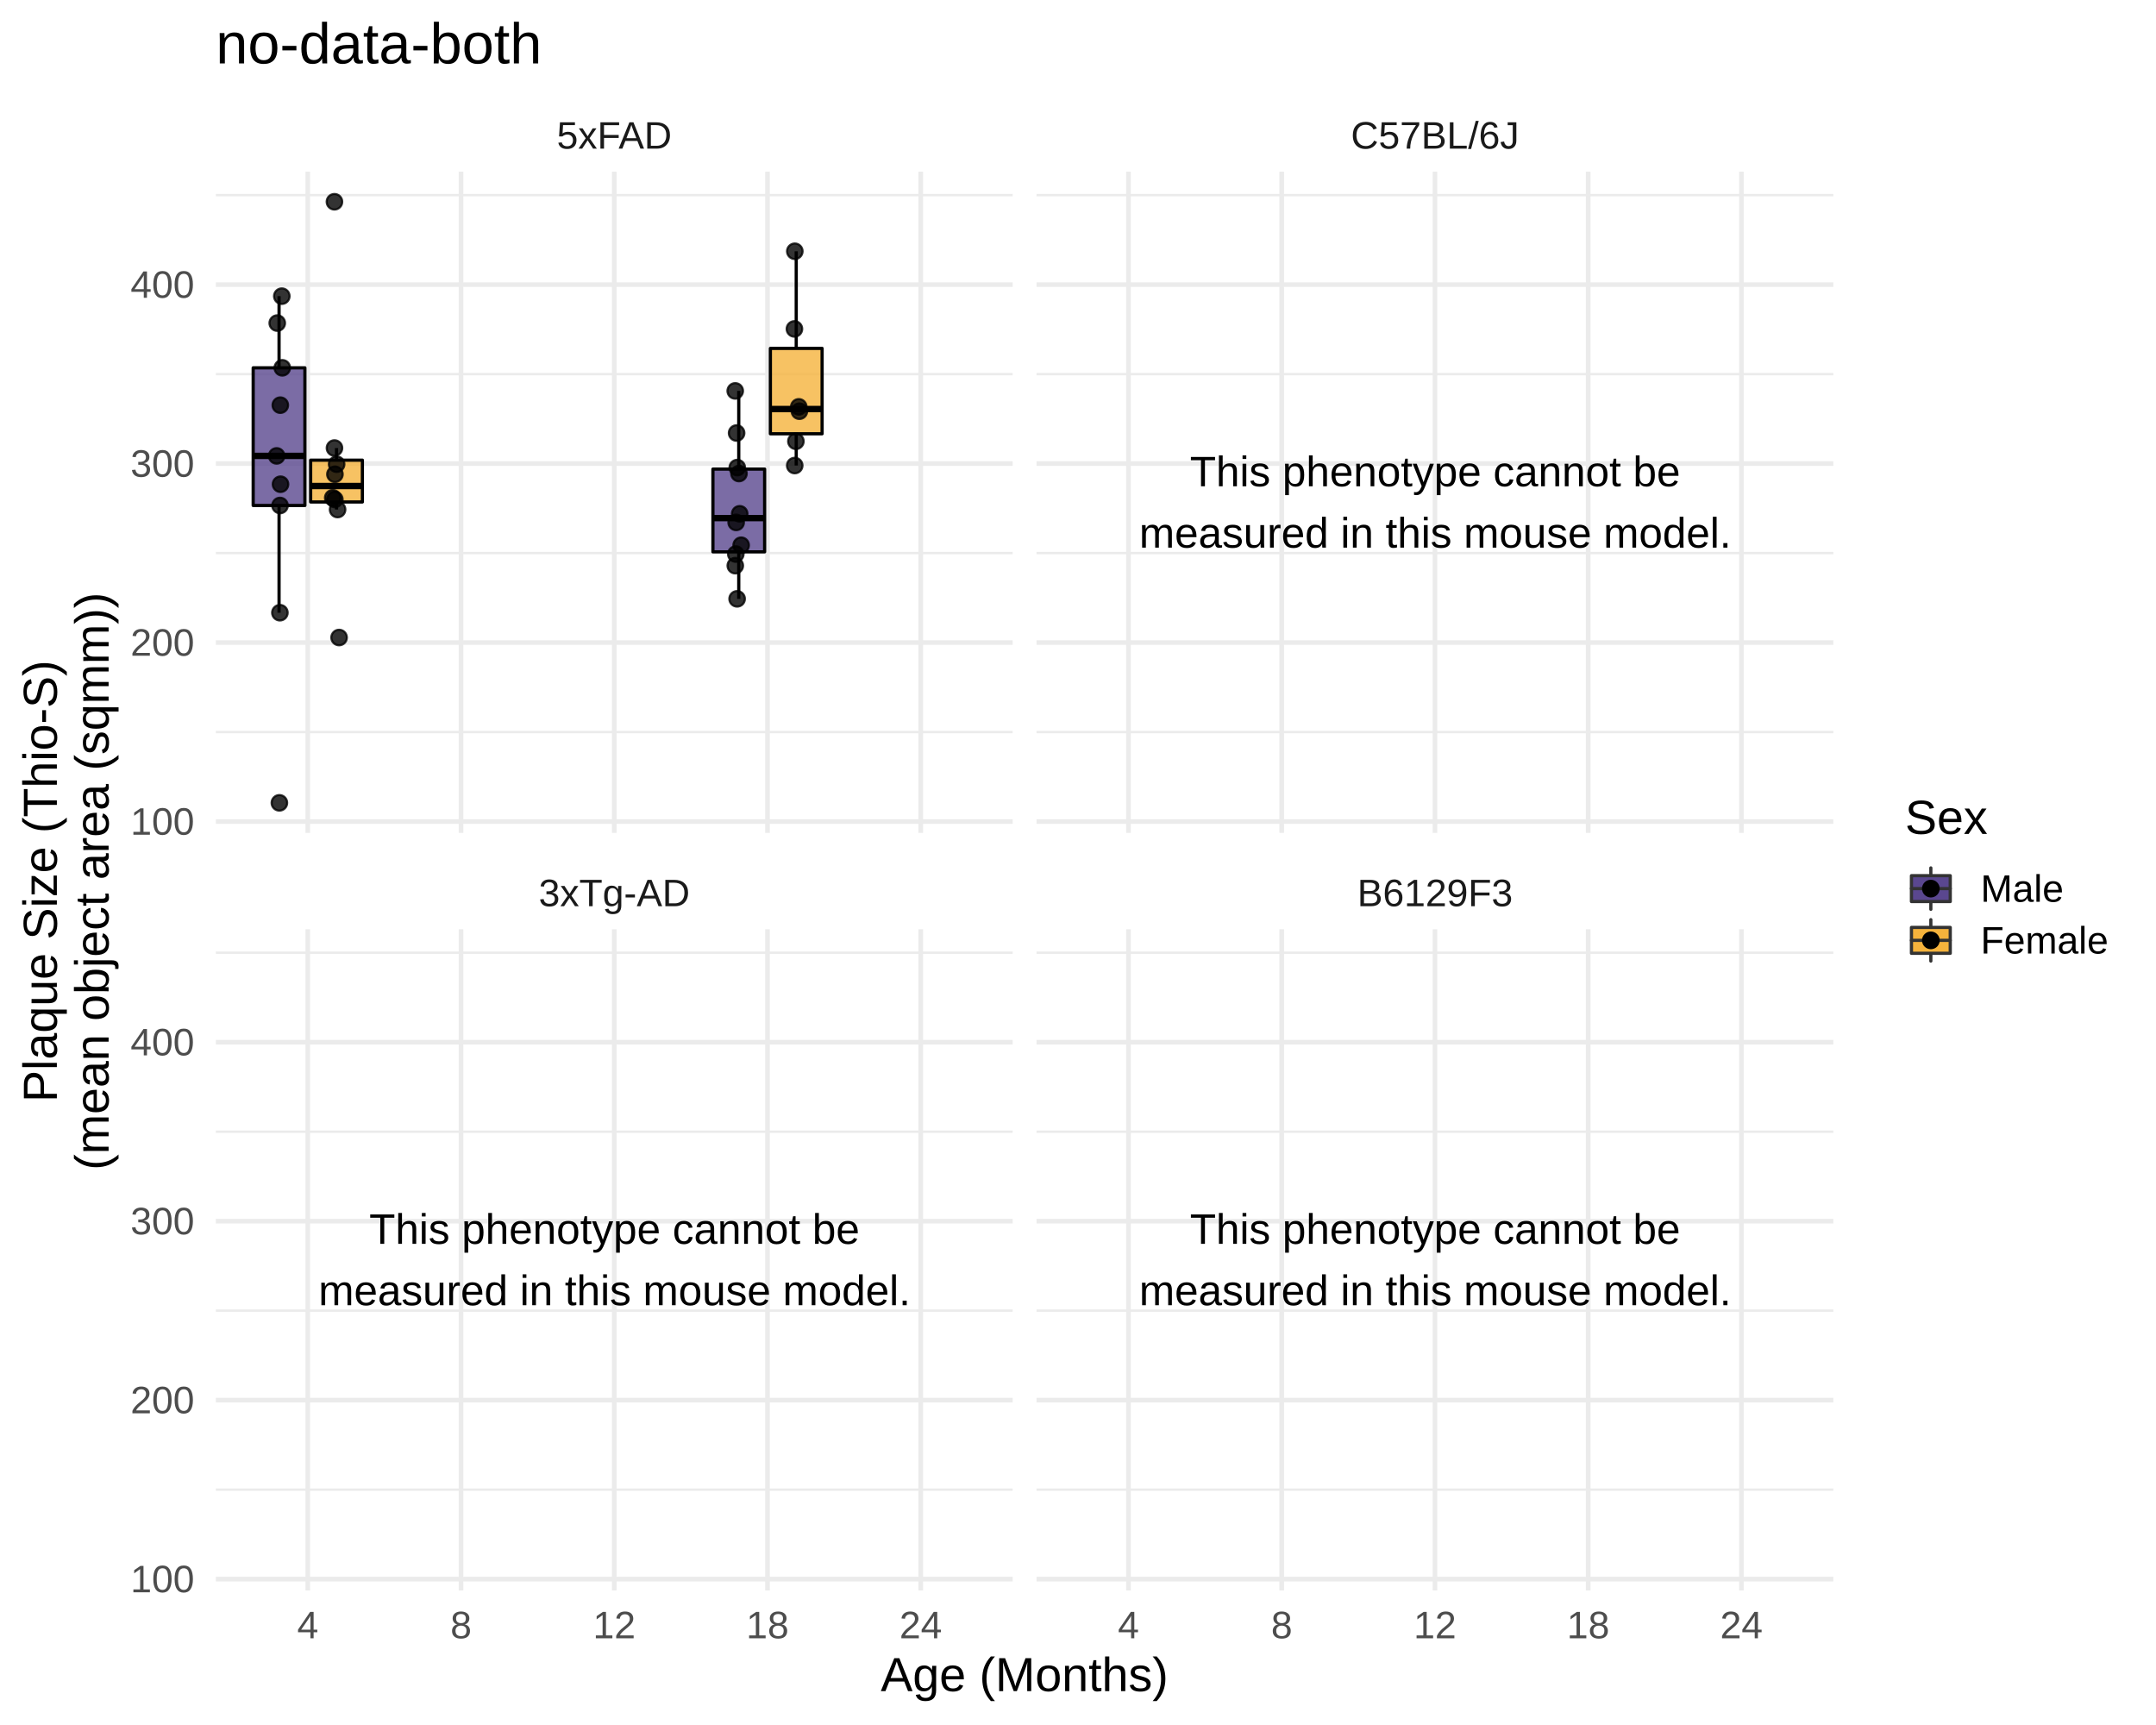
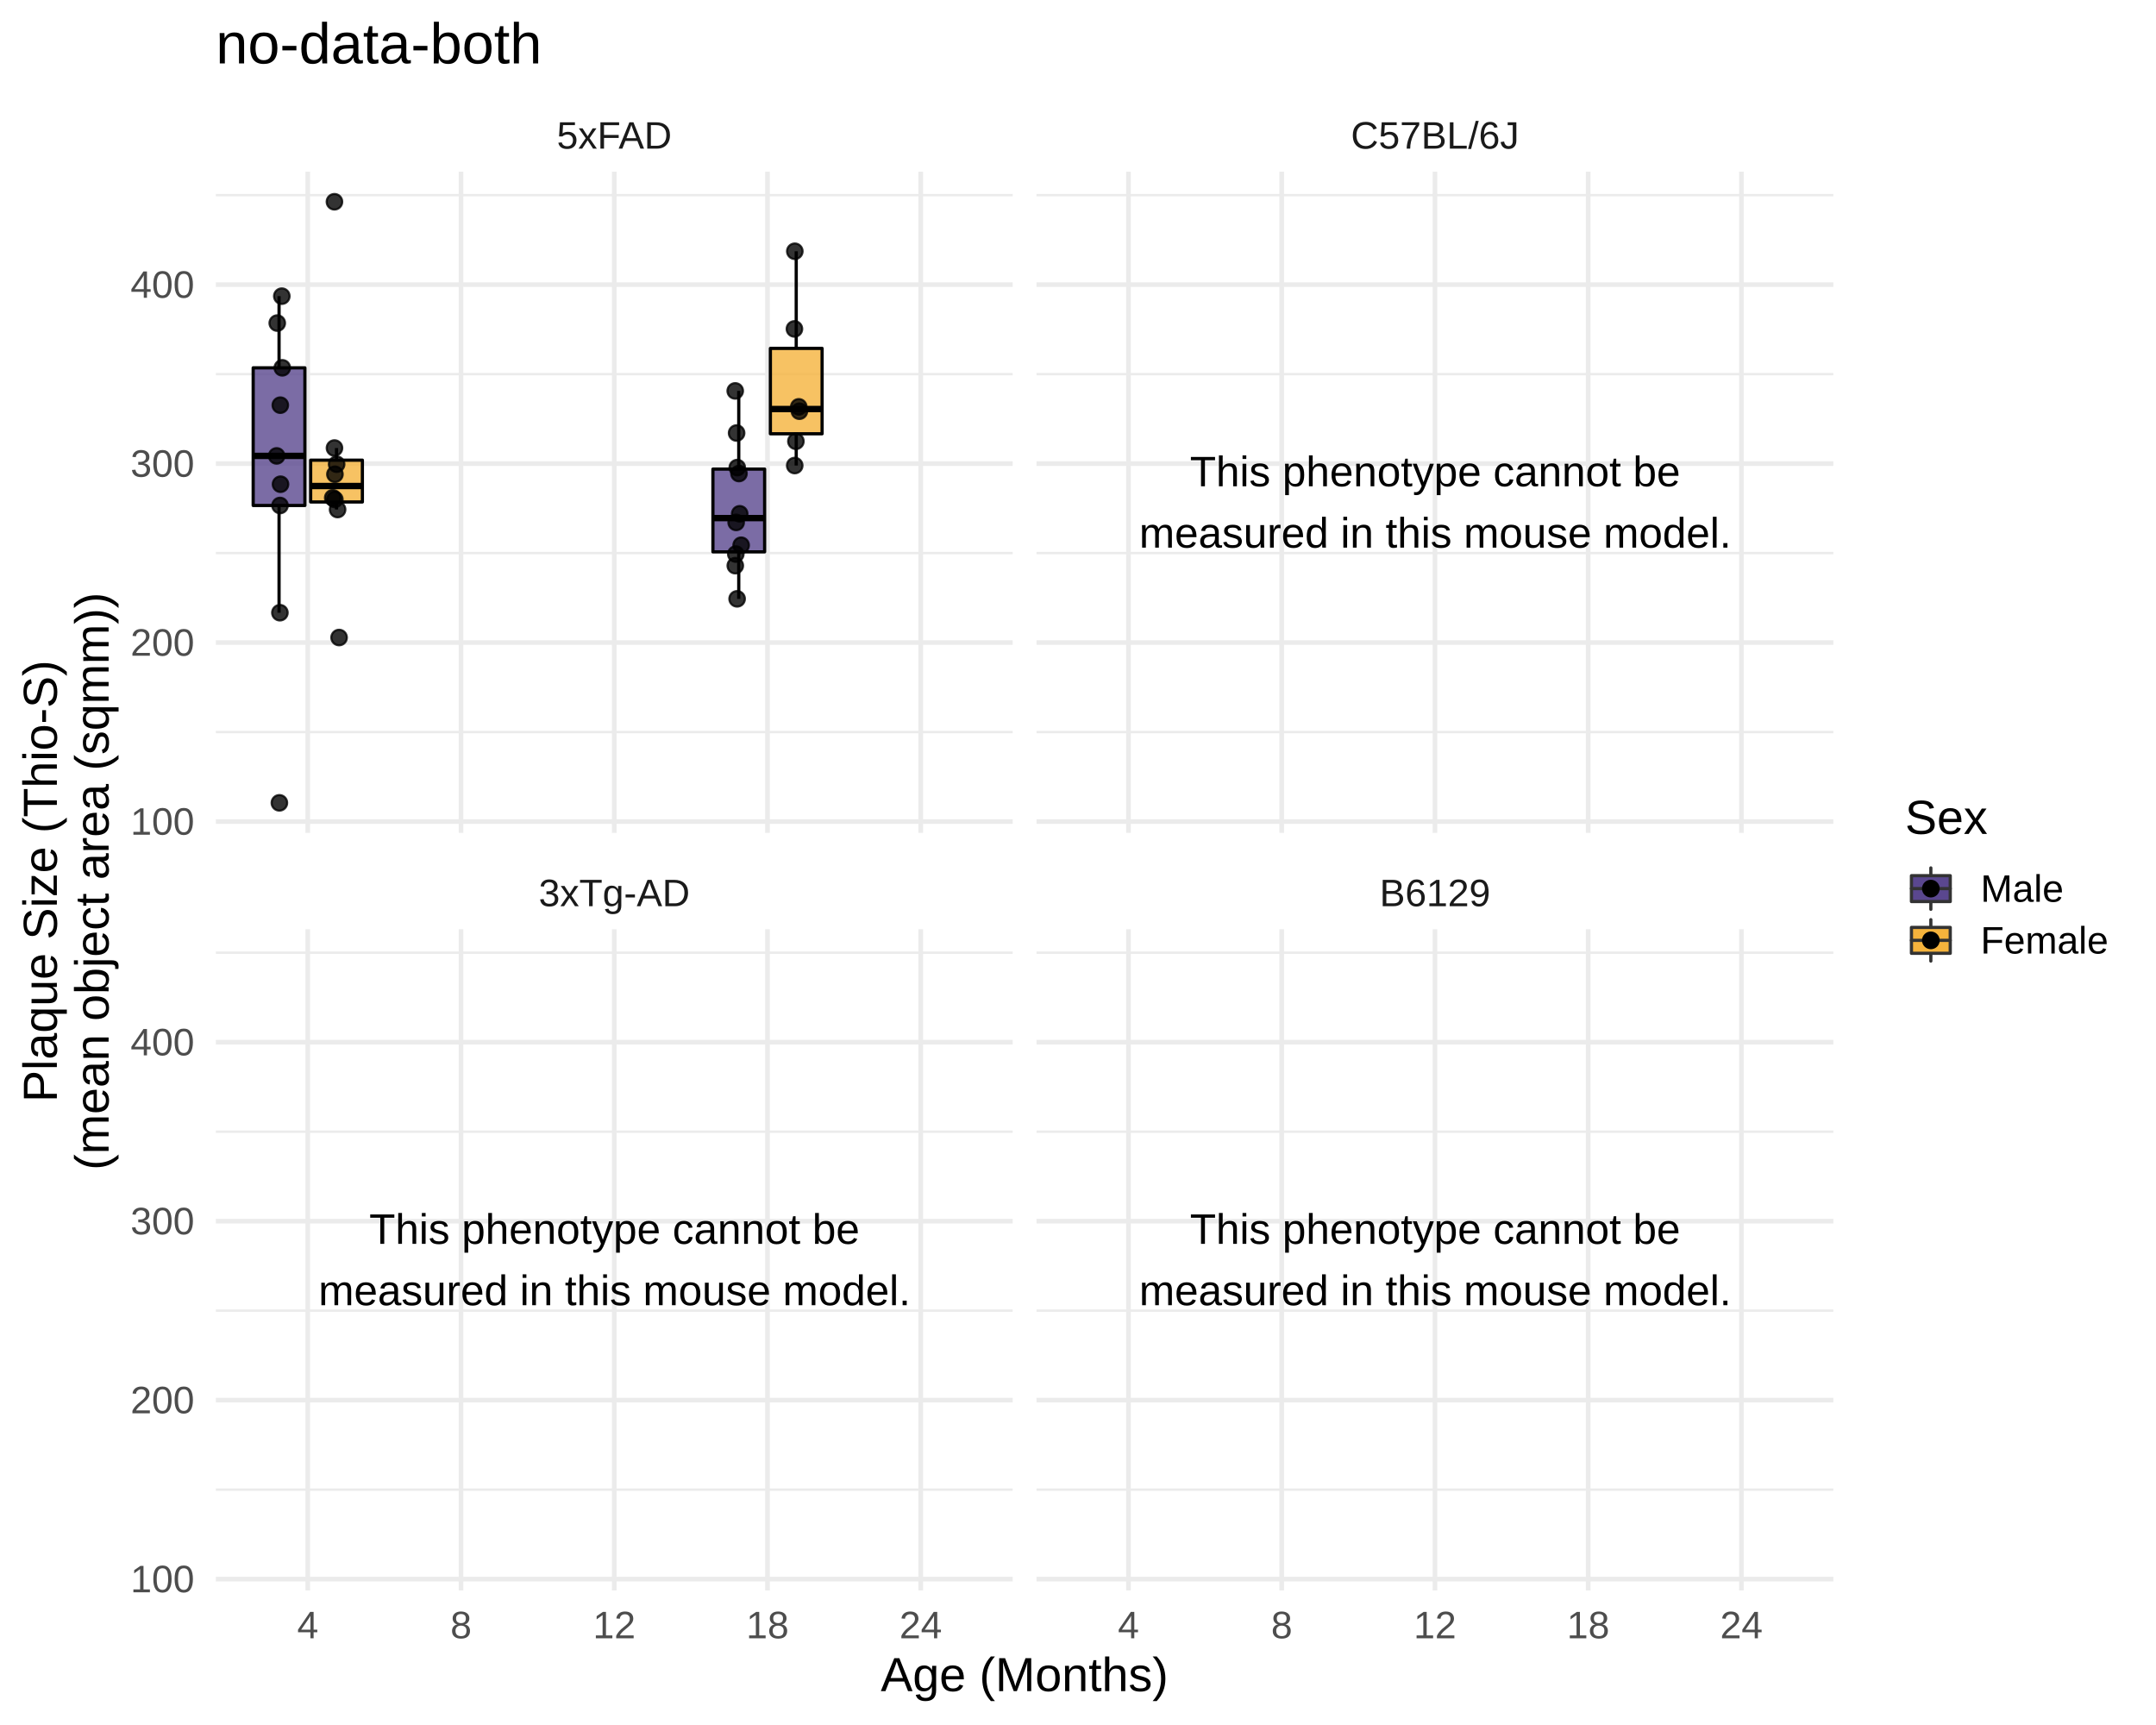
<svg xmlns="http://www.w3.org/2000/svg" viewBox="0 0 720.00 576.00">
  <defs>
    <style type="text/css">
    line, polyline, polygon, path, rect, circle {
      fill: none;
      stroke: #000000;
      stroke-linecap: round;
      stroke-linejoin: round;
      stroke-miterlimit: 10.00;
    }
  </style>
  </defs>
  <rect width="100%" height="100%" style="stroke: none; fill: #FFFFFF;" />
  <defs>
    <clipPath id="cpNzIuMDh8MzM4LjE4fDI3OC4xMnw1Ny4zMw==">
      <rect x="72.08" y="57.33" width="266.10" height="220.78" />
    </clipPath>
  </defs>
  <polyline points="72.08,244.44 338.18,244.44 " style="stroke-width: 0.78; stroke: #EBEBEB; stroke-linecap: butt;" clip-path="url(#cpNzIuMDh8MzM4LjE4fDI3OC4xMnw1Ny4zMw==)" />
  <polyline points="72.08,184.68 338.18,184.68 " style="stroke-width: 0.78; stroke: #EBEBEB; stroke-linecap: butt;" clip-path="url(#cpNzIuMDh8MzM4LjE4fDI3OC4xMnw1Ny4zMw==)" />
  <polyline points="72.08,124.92 338.18,124.92 " style="stroke-width: 0.78; stroke: #EBEBEB; stroke-linecap: butt;" clip-path="url(#cpNzIuMDh8MzM4LjE4fDI3OC4xMnw1Ny4zMw==)" />
  <polyline points="72.08,65.16 338.18,65.16 " style="stroke-width: 0.78; stroke: #EBEBEB; stroke-linecap: butt;" clip-path="url(#cpNzIuMDh8MzM4LjE4fDI3OC4xMnw1Ny4zMw==)" />
  <polyline points="72.08,274.33 338.18,274.33 " style="stroke-width: 1.55; stroke: #EBEBEB; stroke-linecap: butt;" clip-path="url(#cpNzIuMDh8MzM4LjE4fDI3OC4xMnw1Ny4zMw==)" />
  <polyline points="72.08,214.56 338.18,214.56 " style="stroke-width: 1.55; stroke: #EBEBEB; stroke-linecap: butt;" clip-path="url(#cpNzIuMDh8MzM4LjE4fDI3OC4xMnw1Ny4zMw==)" />
  <polyline points="72.08,154.80 338.18,154.80 " style="stroke-width: 1.55; stroke: #EBEBEB; stroke-linecap: butt;" clip-path="url(#cpNzIuMDh8MzM4LjE4fDI3OC4xMnw1Ny4zMw==)" />
  <polyline points="72.08,95.04 338.18,95.04 " style="stroke-width: 1.55; stroke: #EBEBEB; stroke-linecap: butt;" clip-path="url(#cpNzIuMDh8MzM4LjE4fDI3OC4xMnw1Ny4zMw==)" />
  <polyline points="102.78,278.12 102.78,57.33 " style="stroke-width: 1.55; stroke: #EBEBEB; stroke-linecap: butt;" clip-path="url(#cpNzIuMDh8MzM4LjE4fDI3OC4xMnw1Ny4zMw==)" />
  <polyline points="153.96,278.12 153.96,57.33 " style="stroke-width: 1.55; stroke: #EBEBEB; stroke-linecap: butt;" clip-path="url(#cpNzIuMDh8MzM4LjE4fDI3OC4xMnw1Ny4zMw==)" />
  <polyline points="205.13,278.12 205.13,57.33 " style="stroke-width: 1.55; stroke: #EBEBEB; stroke-linecap: butt;" clip-path="url(#cpNzIuMDh8MzM4LjE4fDI3OC4xMnw1Ny4zMw==)" />
  <polyline points="256.31,278.12 256.31,57.33 " style="stroke-width: 1.55; stroke: #EBEBEB; stroke-linecap: butt;" clip-path="url(#cpNzIuMDh8MzM4LjE4fDI3OC4xMnw1Ny4zMw==)" />
  <polyline points="307.48,278.12 307.48,57.33 " style="stroke-width: 1.55; stroke: #EBEBEB; stroke-linecap: butt;" clip-path="url(#cpNzIuMDh8MzM4LjE4fDI3OC4xMnw1Ny4zMw==)" />
  <line x1="93.19" y1="122.82" x2="93.19" y2="98.89" style="stroke-width: 1.07; stroke-linecap: butt;" clip-path="url(#cpNzIuMDh8MzM4LjE4fDI3OC4xMnw1Ny4zMw==)" />
  <line x1="93.19" y1="168.79" x2="93.19" y2="204.59" style="stroke-width: 1.07; stroke-linecap: butt;" clip-path="url(#cpNzIuMDh8MzM4LjE4fDI3OC4xMnw1Ny4zMw==)" />
  <polygon points="84.55,122.82 84.55,168.79 101.82,168.79 101.82,122.82 84.55,122.82 " style="stroke-width: 1.07; fill: #5A478F; fill-opacity: 0.80;" clip-path="url(#cpNzIuMDh8MzM4LjE4fDI3OC4xMnw1Ny4zMw==)" />
  <line x1="84.55" y1="152.23" x2="101.82" y2="152.23" style="stroke-width: 2.13; stroke-linecap: butt;" clip-path="url(#cpNzIuMDh8MzM4LjE4fDI3OC4xMnw1Ny4zMw==)" />
  <line x1="112.38" y1="153.65" x2="112.38" y2="149.60" style="stroke-width: 1.07; stroke-linecap: butt;" clip-path="url(#cpNzIuMDh8MzM4LjE4fDI3OC4xMnw1Ny4zMw==)" />
  <line x1="112.38" y1="167.61" x2="112.38" y2="170.14" style="stroke-width: 1.07; stroke-linecap: butt;" clip-path="url(#cpNzIuMDh8MzM4LjE4fDI3OC4xMnw1Ny4zMw==)" />
  <polygon points="103.74,153.65 103.74,167.61 121.02,167.61 121.02,153.65 103.74,153.65 " style="stroke-width: 1.07; fill: #F5B33C; fill-opacity: 0.80;" clip-path="url(#cpNzIuMDh8MzM4LjE4fDI3OC4xMnw1Ny4zMw==)" />
  <line x1="103.74" y1="162.29" x2="121.02" y2="162.29" style="stroke-width: 2.13; stroke-linecap: butt;" clip-path="url(#cpNzIuMDh8MzM4LjE4fDI3OC4xMnw1Ny4zMw==)" />
  <line x1="246.71" y1="156.63" x2="246.71" y2="130.53" style="stroke-width: 1.07; stroke-linecap: butt;" clip-path="url(#cpNzIuMDh8MzM4LjE4fDI3OC4xMnw1Ny4zMw==)" />
  <line x1="246.71" y1="184.27" x2="246.71" y2="199.96" style="stroke-width: 1.07; stroke-linecap: butt;" clip-path="url(#cpNzIuMDh8MzM4LjE4fDI3OC4xMnw1Ny4zMw==)" />
  <polygon points="238.08,156.63 238.08,184.27 255.35,184.27 255.35,156.63 238.08,156.63 " style="stroke-width: 1.07; fill: #5A478F; fill-opacity: 0.80;" clip-path="url(#cpNzIuMDh8MzM4LjE4fDI3OC4xMnw1Ny4zMw==)" />
  <line x1="238.08" y1="173.00" x2="255.35" y2="173.00" style="stroke-width: 2.13; stroke-linecap: butt;" clip-path="url(#cpNzIuMDh8MzM4LjE4fDI3OC4xMnw1Ny4zMw==)" />
  <line x1="265.90" y1="116.33" x2="265.90" y2="83.90" style="stroke-width: 1.07; stroke-linecap: butt;" clip-path="url(#cpNzIuMDh8MzM4LjE4fDI3OC4xMnw1Ny4zMw==)" />
  <line x1="265.90" y1="144.84" x2="265.90" y2="155.45" style="stroke-width: 1.07; stroke-linecap: butt;" clip-path="url(#cpNzIuMDh8MzM4LjE4fDI3OC4xMnw1Ny4zMw==)" />
  <polygon points="257.27,116.33 257.27,144.84 274.54,144.84 274.54,116.33 257.27,116.33 " style="stroke-width: 1.07; fill: #F5B33C; fill-opacity: 0.80;" clip-path="url(#cpNzIuMDh8MzM4LjE4fDI3OC4xMnw1Ny4zMw==)" />
  <line x1="257.27" y1="136.58" x2="274.54" y2="136.58" style="stroke-width: 2.13; stroke-linecap: butt;" clip-path="url(#cpNzIuMDh8MzM4LjE4fDI3OC4xMnw1Ny4zMw==)" />
  <circle cx="245.72" cy="185.01" r="1.95pt" style="stroke-width: 0.71; stroke: #000000; stroke-opacity: 0.80; fill: #000000; fill-opacity: 0.80;" clip-path="url(#cpNzIuMDh8MzM4LjE4fDI3OC4xMnw1Ny4zMw==)" />
  <circle cx="247.02" cy="171.56" r="1.95pt" style="stroke-width: 0.71; stroke: #000000; stroke-opacity: 0.80; fill: #000000; fill-opacity: 0.80;" clip-path="url(#cpNzIuMDh8MzM4LjE4fDI3OC4xMnw1Ny4zMw==)" />
  <circle cx="93.47" cy="204.59" r="1.95pt" style="stroke-width: 0.71; stroke: #000000; stroke-opacity: 0.80; fill: #000000; fill-opacity: 0.80;" clip-path="url(#cpNzIuMDh8MzM4LjE4fDI3OC4xMnw1Ny4zMw==)" />
  <circle cx="93.51" cy="168.79" r="1.95pt" style="stroke-width: 0.71; stroke: #000000; stroke-opacity: 0.80; fill: #000000; fill-opacity: 0.80;" clip-path="url(#cpNzIuMDh8MzM4LjE4fDI3OC4xMnw1Ny4zMw==)" />
  <circle cx="94.11" cy="98.89" r="1.95pt" style="stroke-width: 0.71; stroke: #000000; stroke-opacity: 0.80; fill: #000000; fill-opacity: 0.80;" clip-path="url(#cpNzIuMDh8MzM4LjE4fDI3OC4xMnw1Ny4zMw==)" />
  <circle cx="112.74" cy="170.14" r="1.95pt" style="stroke-width: 0.71; stroke: #000000; stroke-opacity: 0.80; fill: #000000; fill-opacity: 0.80;" clip-path="url(#cpNzIuMDh8MzM4LjE4fDI3OC4xMnw1Ny4zMw==)" />
  <circle cx="111.12" cy="166.22" r="1.95pt" style="stroke-width: 0.71; stroke: #000000; stroke-opacity: 0.80; fill: #000000; fill-opacity: 0.80;" clip-path="url(#cpNzIuMDh8MzM4LjE4fDI3OC4xMnw1Ny4zMw==)" />
  <circle cx="111.70" cy="149.60" r="1.95pt" style="stroke-width: 0.71; stroke: #000000; stroke-opacity: 0.80; fill: #000000; fill-opacity: 0.80;" clip-path="url(#cpNzIuMDh8MzM4LjE4fDI3OC4xMnw1Ny4zMw==)" />
  <circle cx="93.61" cy="135.29" r="1.95pt" style="stroke-width: 0.71; stroke: #000000; stroke-opacity: 0.80; fill: #000000; fill-opacity: 0.80;" clip-path="url(#cpNzIuMDh8MzM4LjE4fDI3OC4xMnw1Ny4zMw==)" />
  <circle cx="112.42" cy="155.00" r="1.95pt" style="stroke-width: 0.71; stroke: #000000; stroke-opacity: 0.80; fill: #000000; fill-opacity: 0.80;" clip-path="url(#cpNzIuMDh8MzM4LjE4fDI3OC4xMnw1Ny4zMw==)" />
  <circle cx="93.68" cy="161.69" r="1.95pt" style="stroke-width: 0.71; stroke: #000000; stroke-opacity: 0.80; fill: #000000; fill-opacity: 0.80;" clip-path="url(#cpNzIuMDh8MzM4LjE4fDI3OC4xMnw1Ny4zMw==)" />
  <circle cx="93.30" cy="268.08" r="1.95pt" style="stroke-width: 0.71; stroke: #000000; stroke-opacity: 0.80; fill: #000000; fill-opacity: 0.80;" clip-path="url(#cpNzIuMDh8MzM4LjE4fDI3OC4xMnw1Ny4zMw==)" />
  <circle cx="111.82" cy="166.77" r="1.95pt" style="stroke-width: 0.71; stroke: #000000; stroke-opacity: 0.80; fill: #000000; fill-opacity: 0.80;" clip-path="url(#cpNzIuMDh8MzM4LjE4fDI3OC4xMnw1Ny4zMw==)" />
  <circle cx="94.27" cy="122.82" r="1.95pt" style="stroke-width: 0.71; stroke: #000000; stroke-opacity: 0.80; fill: #000000; fill-opacity: 0.80;" clip-path="url(#cpNzIuMDh8MzM4LjE4fDI3OC4xMnw1Ny4zMw==)" />
  <circle cx="111.85" cy="158.36" r="1.95pt" style="stroke-width: 0.71; stroke: #000000; stroke-opacity: 0.80; fill: #000000; fill-opacity: 0.80;" clip-path="url(#cpNzIuMDh8MzM4LjE4fDI3OC4xMnw1Ny4zMw==)" />
  <circle cx="113.24" cy="212.88" r="1.95pt" style="stroke-width: 0.71; stroke: #000000; stroke-opacity: 0.80; fill: #000000; fill-opacity: 0.80;" clip-path="url(#cpNzIuMDh8MzM4LjE4fDI3OC4xMnw1Ny4zMw==)" />
  <circle cx="246.16" cy="199.96" r="1.95pt" style="stroke-width: 0.71; stroke: #000000; stroke-opacity: 0.80; fill: #000000; fill-opacity: 0.80;" clip-path="url(#cpNzIuMDh8MzM4LjE4fDI3OC4xMnw1Ny4zMw==)" />
  <circle cx="92.59" cy="107.88" r="1.95pt" style="stroke-width: 0.71; stroke: #000000; stroke-opacity: 0.80; fill: #000000; fill-opacity: 0.80;" clip-path="url(#cpNzIuMDh8MzM4LjE4fDI3OC4xMnw1Ny4zMw==)" />
  <circle cx="92.39" cy="152.23" r="1.95pt" style="stroke-width: 0.71; stroke: #000000; stroke-opacity: 0.80; fill: #000000; fill-opacity: 0.80;" clip-path="url(#cpNzIuMDh8MzM4LjE4fDI3OC4xMnw1Ny4zMw==)" />
  <circle cx="111.69" cy="67.37" r="1.95pt" style="stroke-width: 0.71; stroke: #000000; stroke-opacity: 0.80; fill: #000000; fill-opacity: 0.80;" clip-path="url(#cpNzIuMDh8MzM4LjE4fDI3OC4xMnw1Ny4zMw==)" />
  <circle cx="265.43" cy="83.90" r="1.95pt" style="stroke-width: 0.71; stroke: #000000; stroke-opacity: 0.80; fill: #000000; fill-opacity: 0.80;" clip-path="url(#cpNzIuMDh8MzM4LjE4fDI3OC4xMnw1Ny4zMw==)" />
  <circle cx="246.21" cy="156.13" r="1.95pt" style="stroke-width: 0.71; stroke: #000000; stroke-opacity: 0.80; fill: #000000; fill-opacity: 0.80;" clip-path="url(#cpNzIuMDh8MzM4LjE4fDI3OC4xMnw1Ny4zMw==)" />
  <circle cx="245.84" cy="174.44" r="1.95pt" style="stroke-width: 0.71; stroke: #000000; stroke-opacity: 0.80; fill: #000000; fill-opacity: 0.80;" clip-path="url(#cpNzIuMDh8MzM4LjE4fDI3OC4xMnw1Ny4zMw==)" />
  <circle cx="245.53" cy="130.53" r="1.95pt" style="stroke-width: 0.71; stroke: #000000; stroke-opacity: 0.80; fill: #000000; fill-opacity: 0.80;" clip-path="url(#cpNzIuMDh8MzM4LjE4fDI3OC4xMnw1Ny4zMw==)" />
  <circle cx="245.99" cy="144.59" r="1.95pt" style="stroke-width: 0.71; stroke: #000000; stroke-opacity: 0.80; fill: #000000; fill-opacity: 0.80;" clip-path="url(#cpNzIuMDh8MzM4LjE4fDI3OC4xMnw1Ny4zMw==)" />
  <circle cx="247.51" cy="182.06" r="1.95pt" style="stroke-width: 0.71; stroke: #000000; stroke-opacity: 0.80; fill: #000000; fill-opacity: 0.80;" clip-path="url(#cpNzIuMDh8MzM4LjE4fDI3OC4xMnw1Ny4zMw==)" />
  <circle cx="246.78" cy="158.12" r="1.95pt" style="stroke-width: 0.71; stroke: #000000; stroke-opacity: 0.80; fill: #000000; fill-opacity: 0.80;" clip-path="url(#cpNzIuMDh8MzM4LjE4fDI3OC4xMnw1Ny4zMw==)" />
  <circle cx="266.96" cy="137.31" r="1.95pt" style="stroke-width: 0.71; stroke: #000000; stroke-opacity: 0.80; fill: #000000; fill-opacity: 0.80;" clip-path="url(#cpNzIuMDh8MzM4LjE4fDI3OC4xMnw1Ny4zMw==)" />
  <circle cx="266.75" cy="135.85" r="1.95pt" style="stroke-width: 0.71; stroke: #000000; stroke-opacity: 0.80; fill: #000000; fill-opacity: 0.80;" clip-path="url(#cpNzIuMDh8MzM4LjE4fDI3OC4xMnw1Ny4zMw==)" />
  <circle cx="245.55" cy="188.88" r="1.95pt" style="stroke-width: 0.71; stroke: #000000; stroke-opacity: 0.80; fill: #000000; fill-opacity: 0.80;" clip-path="url(#cpNzIuMDh8MzM4LjE4fDI3OC4xMnw1Ny4zMw==)" />
  <circle cx="265.79" cy="147.35" r="1.95pt" style="stroke-width: 0.71; stroke: #000000; stroke-opacity: 0.80; fill: #000000; fill-opacity: 0.80;" clip-path="url(#cpNzIuMDh8MzM4LjE4fDI3OC4xMnw1Ny4zMw==)" />
  <circle cx="265.30" cy="109.83" r="1.95pt" style="stroke-width: 0.71; stroke: #000000; stroke-opacity: 0.80; fill: #000000; fill-opacity: 0.80;" clip-path="url(#cpNzIuMDh8MzM4LjE4fDI3OC4xMnw1Ny4zMw==)" />
  <circle cx="265.40" cy="155.45" r="1.95pt" style="stroke-width: 0.71; stroke: #000000; stroke-opacity: 0.80; fill: #000000; fill-opacity: 0.80;" clip-path="url(#cpNzIuMDh8MzM4LjE4fDI3OC4xMnw1Ny4zMw==)" />
  <defs>
    <clipPath id="cpMC4wMHw3MjAuMDB8NTc2LjAwfDAuMDA=">
      <rect x="0.00" y="0.00" width="720.00" height="576.00" />
    </clipPath>
  </defs>
  <defs>
    <clipPath id="cpNzIuMDh8MzM4LjE4fDUzMS4wN3wzMTAuMjk=">
      <rect x="72.08" y="310.29" width="266.10" height="220.78" />
    </clipPath>
  </defs>
  <polyline points="72.08,497.40 338.18,497.40 " style="stroke-width: 0.78; stroke: #EBEBEB; stroke-linecap: butt;" clip-path="url(#cpNzIuMDh8MzM4LjE4fDUzMS4wN3wzMTAuMjk=)" />
  <polyline points="72.08,437.64 338.18,437.64 " style="stroke-width: 0.78; stroke: #EBEBEB; stroke-linecap: butt;" clip-path="url(#cpNzIuMDh8MzM4LjE4fDUzMS4wN3wzMTAuMjk=)" />
  <polyline points="72.08,377.88 338.18,377.88 " style="stroke-width: 0.78; stroke: #EBEBEB; stroke-linecap: butt;" clip-path="url(#cpNzIuMDh8MzM4LjE4fDUzMS4wN3wzMTAuMjk=)" />
  <polyline points="72.08,318.12 338.18,318.12 " style="stroke-width: 0.78; stroke: #EBEBEB; stroke-linecap: butt;" clip-path="url(#cpNzIuMDh8MzM4LjE4fDUzMS4wN3wzMTAuMjk=)" />
  <polyline points="72.08,527.28 338.18,527.28 " style="stroke-width: 1.55; stroke: #EBEBEB; stroke-linecap: butt;" clip-path="url(#cpNzIuMDh8MzM4LjE4fDUzMS4wN3wzMTAuMjk=)" />
  <polyline points="72.08,467.52 338.18,467.52 " style="stroke-width: 1.55; stroke: #EBEBEB; stroke-linecap: butt;" clip-path="url(#cpNzIuMDh8MzM4LjE4fDUzMS4wN3wzMTAuMjk=)" />
  <polyline points="72.08,407.76 338.18,407.76 " style="stroke-width: 1.55; stroke: #EBEBEB; stroke-linecap: butt;" clip-path="url(#cpNzIuMDh8MzM4LjE4fDUzMS4wN3wzMTAuMjk=)" />
  <polyline points="72.08,348.00 338.18,348.00 " style="stroke-width: 1.55; stroke: #EBEBEB; stroke-linecap: butt;" clip-path="url(#cpNzIuMDh8MzM4LjE4fDUzMS4wN3wzMTAuMjk=)" />
  <polyline points="102.78,531.07 102.78,310.29 " style="stroke-width: 1.55; stroke: #EBEBEB; stroke-linecap: butt;" clip-path="url(#cpNzIuMDh8MzM4LjE4fDUzMS4wN3wzMTAuMjk=)" />
  <polyline points="153.96,531.07 153.96,310.29 " style="stroke-width: 1.55; stroke: #EBEBEB; stroke-linecap: butt;" clip-path="url(#cpNzIuMDh8MzM4LjE4fDUzMS4wN3wzMTAuMjk=)" />
  <polyline points="205.13,531.07 205.13,310.29 " style="stroke-width: 1.55; stroke: #EBEBEB; stroke-linecap: butt;" clip-path="url(#cpNzIuMDh8MzM4LjE4fDUzMS4wN3wzMTAuMjk=)" />
  <polyline points="256.31,531.07 256.31,310.29 " style="stroke-width: 1.55; stroke: #EBEBEB; stroke-linecap: butt;" clip-path="url(#cpNzIuMDh8MzM4LjE4fDUzMS4wN3wzMTAuMjk=)" />
  <polyline points="307.48,531.07 307.48,310.29 " style="stroke-width: 1.55; stroke: #EBEBEB; stroke-linecap: butt;" clip-path="url(#cpNzIuMDh8MzM4LjE4fDUzMS4wN3wzMTAuMjk=)" />
  <g clip-path="url(#cpNzIuMDh8MzM4LjE4fDUzMS4wN3wzMTAuMjk=)">
    <text x="123.32" y="415.33" style="font-size: 14.23px; font-family: Liberation Sans;" textLength="163.62px" lengthAdjust="spacingAndGlyphs">This phenotype cannot be</text>
  </g>
  <g clip-path="url(#cpNzIuMDh8MzM4LjE4fDUzMS4wN3wzMTAuMjk=)">
    <text x="106.35" y="435.82" style="font-size: 14.23px; font-family: Liberation Sans;" textLength="197.56px" lengthAdjust="spacingAndGlyphs">measured in this mouse model.</text>
  </g>
  <defs>
    <clipPath id="cpMC4wMHw3MjAuMDB8NTc2LjAwfDAuMDA=">
      <rect x="0.00" y="0.00" width="720.00" height="576.00" />
    </clipPath>
  </defs>
  <defs>
    <clipPath id="cpMzQ2LjE1fDYxMi4yNnwyNzguMTJ8NTcuMzM=">
      <rect x="346.15" y="57.33" width="266.10" height="220.78" />
    </clipPath>
  </defs>
  <polyline points="346.15,244.44 612.26,244.44 " style="stroke-width: 0.78; stroke: #EBEBEB; stroke-linecap: butt;" clip-path="url(#cpMzQ2LjE1fDYxMi4yNnwyNzguMTJ8NTcuMzM=)" />
  <polyline points="346.15,184.68 612.26,184.68 " style="stroke-width: 0.78; stroke: #EBEBEB; stroke-linecap: butt;" clip-path="url(#cpMzQ2LjE1fDYxMi4yNnwyNzguMTJ8NTcuMzM=)" />
  <polyline points="346.15,124.92 612.26,124.92 " style="stroke-width: 0.78; stroke: #EBEBEB; stroke-linecap: butt;" clip-path="url(#cpMzQ2LjE1fDYxMi4yNnwyNzguMTJ8NTcuMzM=)" />
  <polyline points="346.15,65.16 612.26,65.16 " style="stroke-width: 0.78; stroke: #EBEBEB; stroke-linecap: butt;" clip-path="url(#cpMzQ2LjE1fDYxMi4yNnwyNzguMTJ8NTcuMzM=)" />
  <polyline points="346.15,274.33 612.26,274.33 " style="stroke-width: 1.55; stroke: #EBEBEB; stroke-linecap: butt;" clip-path="url(#cpMzQ2LjE1fDYxMi4yNnwyNzguMTJ8NTcuMzM=)" />
  <polyline points="346.15,214.56 612.26,214.56 " style="stroke-width: 1.55; stroke: #EBEBEB; stroke-linecap: butt;" clip-path="url(#cpMzQ2LjE1fDYxMi4yNnwyNzguMTJ8NTcuMzM=)" />
  <polyline points="346.15,154.80 612.26,154.80 " style="stroke-width: 1.55; stroke: #EBEBEB; stroke-linecap: butt;" clip-path="url(#cpMzQ2LjE1fDYxMi4yNnwyNzguMTJ8NTcuMzM=)" />
  <polyline points="346.15,95.04 612.26,95.04 " style="stroke-width: 1.55; stroke: #EBEBEB; stroke-linecap: butt;" clip-path="url(#cpMzQ2LjE1fDYxMi4yNnwyNzguMTJ8NTcuMzM=)" />
  <polyline points="376.86,278.12 376.86,57.33 " style="stroke-width: 1.55; stroke: #EBEBEB; stroke-linecap: butt;" clip-path="url(#cpMzQ2LjE1fDYxMi4yNnwyNzguMTJ8NTcuMzM=)" />
  <polyline points="428.03,278.12 428.03,57.33 " style="stroke-width: 1.55; stroke: #EBEBEB; stroke-linecap: butt;" clip-path="url(#cpMzQ2LjE1fDYxMi4yNnwyNzguMTJ8NTcuMzM=)" />
  <polyline points="479.21,278.12 479.21,57.33 " style="stroke-width: 1.55; stroke: #EBEBEB; stroke-linecap: butt;" clip-path="url(#cpMzQ2LjE1fDYxMi4yNnwyNzguMTJ8NTcuMzM=)" />
  <polyline points="530.38,278.12 530.38,57.33 " style="stroke-width: 1.55; stroke: #EBEBEB; stroke-linecap: butt;" clip-path="url(#cpMzQ2LjE1fDYxMi4yNnwyNzguMTJ8NTcuMzM=)" />
  <polyline points="581.55,278.12 581.55,57.33 " style="stroke-width: 1.55; stroke: #EBEBEB; stroke-linecap: butt;" clip-path="url(#cpMzQ2LjE1fDYxMi4yNnwyNzguMTJ8NTcuMzM=)" />
  <g clip-path="url(#cpMzQ2LjE1fDYxMi4yNnwyNzguMTJ8NTcuMzM=)">
    <text x="397.39" y="162.37" style="font-size: 14.23px; font-family: Liberation Sans;" textLength="163.62px" lengthAdjust="spacingAndGlyphs">This phenotype cannot be</text>
  </g>
  <g clip-path="url(#cpMzQ2LjE1fDYxMi4yNnwyNzguMTJ8NTcuMzM=)">
    <text x="380.43" y="182.86" style="font-size: 14.23px; font-family: Liberation Sans;" textLength="197.56px" lengthAdjust="spacingAndGlyphs">measured in this mouse model.</text>
  </g>
  <defs>
    <clipPath id="cpMC4wMHw3MjAuMDB8NTc2LjAwfDAuMDA=">
      <rect x="0.00" y="0.00" width="720.00" height="576.00" />
    </clipPath>
  </defs>
  <defs>
    <clipPath id="cpMzQ2LjE1fDYxMi4yNnw1MzEuMDd8MzEwLjI5">
      <rect x="346.15" y="310.29" width="266.10" height="220.78" />
    </clipPath>
  </defs>
  <polyline points="346.15,497.40 612.26,497.40 " style="stroke-width: 0.78; stroke: #EBEBEB; stroke-linecap: butt;" clip-path="url(#cpMzQ2LjE1fDYxMi4yNnw1MzEuMDd8MzEwLjI5)" />
  <polyline points="346.15,437.64 612.26,437.64 " style="stroke-width: 0.78; stroke: #EBEBEB; stroke-linecap: butt;" clip-path="url(#cpMzQ2LjE1fDYxMi4yNnw1MzEuMDd8MzEwLjI5)" />
  <polyline points="346.15,377.88 612.26,377.88 " style="stroke-width: 0.78; stroke: #EBEBEB; stroke-linecap: butt;" clip-path="url(#cpMzQ2LjE1fDYxMi4yNnw1MzEuMDd8MzEwLjI5)" />
  <polyline points="346.15,318.12 612.26,318.12 " style="stroke-width: 0.78; stroke: #EBEBEB; stroke-linecap: butt;" clip-path="url(#cpMzQ2LjE1fDYxMi4yNnw1MzEuMDd8MzEwLjI5)" />
  <polyline points="346.15,527.28 612.26,527.28 " style="stroke-width: 1.55; stroke: #EBEBEB; stroke-linecap: butt;" clip-path="url(#cpMzQ2LjE1fDYxMi4yNnw1MzEuMDd8MzEwLjI5)" />
  <polyline points="346.15,467.52 612.26,467.52 " style="stroke-width: 1.55; stroke: #EBEBEB; stroke-linecap: butt;" clip-path="url(#cpMzQ2LjE1fDYxMi4yNnw1MzEuMDd8MzEwLjI5)" />
  <polyline points="346.15,407.76 612.26,407.76 " style="stroke-width: 1.55; stroke: #EBEBEB; stroke-linecap: butt;" clip-path="url(#cpMzQ2LjE1fDYxMi4yNnw1MzEuMDd8MzEwLjI5)" />
  <polyline points="346.15,348.00 612.26,348.00 " style="stroke-width: 1.55; stroke: #EBEBEB; stroke-linecap: butt;" clip-path="url(#cpMzQ2LjE1fDYxMi4yNnw1MzEuMDd8MzEwLjI5)" />
  <polyline points="376.86,531.07 376.86,310.29 " style="stroke-width: 1.55; stroke: #EBEBEB; stroke-linecap: butt;" clip-path="url(#cpMzQ2LjE1fDYxMi4yNnw1MzEuMDd8MzEwLjI5)" />
  <polyline points="428.03,531.07 428.03,310.29 " style="stroke-width: 1.55; stroke: #EBEBEB; stroke-linecap: butt;" clip-path="url(#cpMzQ2LjE1fDYxMi4yNnw1MzEuMDd8MzEwLjI5)" />
  <polyline points="479.21,531.07 479.21,310.29 " style="stroke-width: 1.55; stroke: #EBEBEB; stroke-linecap: butt;" clip-path="url(#cpMzQ2LjE1fDYxMi4yNnw1MzEuMDd8MzEwLjI5)" />
  <polyline points="530.38,531.07 530.38,310.29 " style="stroke-width: 1.55; stroke: #EBEBEB; stroke-linecap: butt;" clip-path="url(#cpMzQ2LjE1fDYxMi4yNnw1MzEuMDd8MzEwLjI5)" />
  <polyline points="581.55,531.07 581.55,310.29 " style="stroke-width: 1.55; stroke: #EBEBEB; stroke-linecap: butt;" clip-path="url(#cpMzQ2LjE1fDYxMi4yNnw1MzEuMDd8MzEwLjI5)" />
  <g clip-path="url(#cpMzQ2LjE1fDYxMi4yNnw1MzEuMDd8MzEwLjI5)">
    <text x="397.39" y="415.33" style="font-size: 14.23px; font-family: Liberation Sans;" textLength="163.62px" lengthAdjust="spacingAndGlyphs">This phenotype cannot be</text>
  </g>
  <g clip-path="url(#cpMzQ2LjE1fDYxMi4yNnw1MzEuMDd8MzEwLjI5)">
    <text x="380.43" y="435.82" style="font-size: 14.23px; font-family: Liberation Sans;" textLength="197.56px" lengthAdjust="spacingAndGlyphs">measured in this mouse model.</text>
  </g>
  <defs>
    <clipPath id="cpMC4wMHw3MjAuMDB8NTc2LjAwfDAuMDA=">
      <rect x="0.00" y="0.00" width="720.00" height="576.00" />
    </clipPath>
  </defs>
  <defs>
    <clipPath id="cpNzIuMDh8MzM4LjE4fDMxMC4yOXwyODYuMDk=">
      <rect x="72.08" y="286.09" width="266.10" height="24.21" />
    </clipPath>
  </defs>
  <g clip-path="url(#cpNzIuMDh8MzM4LjE4fDMxMC4yOXwyODYuMDk=)">
    <text x="179.90" y="302.59" style="font-size: 12.80px; fill: #1A1A1A; font-family: Liberation Sans;" textLength="50.47px" lengthAdjust="spacingAndGlyphs">3xTg-AD</text>
  </g>
  <defs>
    <clipPath id="cpMC4wMHw3MjAuMDB8NTc2LjAwfDAuMDA=">
      <rect x="0.00" y="0.00" width="720.00" height="576.00" />
    </clipPath>
  </defs>
  <defs>
    <clipPath id="cpMzQ2LjE1fDYxMi4yNnwzMTAuMjl8Mjg2LjA5">
      <rect x="346.15" y="286.09" width="266.10" height="24.21" />
    </clipPath>
  </defs>
  <g clip-path="url(#cpMzQ2LjE1fDYxMi4yNnwzMTAuMjl8Mjg2LjA5)">
-     <text x="453.26" y="302.59" style="font-size: 12.80px; fill: #1A1A1A; font-family: Liberation Sans;" textLength="51.89px" lengthAdjust="spacingAndGlyphs">B6129F3</text>
+     <text x="460.72" y="302.59" style="font-size: 12.80px; fill: #1A1A1A; font-family: Liberation Sans;" textLength="36.97px" lengthAdjust="spacingAndGlyphs">B6129</text>
  </g>
  <defs>
    <clipPath id="cpMC4wMHw3MjAuMDB8NTc2LjAwfDAuMDA=">
      <rect x="0.00" y="0.00" width="720.00" height="576.00" />
    </clipPath>
  </defs>
  <defs>
    <clipPath id="cpNzIuMDh8MzM4LjE4fDU3LjMzfDMzLjEz">
      <rect x="72.08" y="33.13" width="266.10" height="24.21" />
    </clipPath>
  </defs>
  <g clip-path="url(#cpNzIuMDh8MzM4LjE4fDU3LjMzfDMzLjEz)">
    <text x="185.94" y="49.63" style="font-size: 12.80px; fill: #1A1A1A; font-family: Liberation Sans;" textLength="38.39px" lengthAdjust="spacingAndGlyphs">5xFAD</text>
  </g>
  <defs>
    <clipPath id="cpMC4wMHw3MjAuMDB8NTc2LjAwfDAuMDA=">
      <rect x="0.00" y="0.00" width="720.00" height="576.00" />
    </clipPath>
  </defs>
  <defs>
    <clipPath id="cpMzQ2LjE1fDYxMi4yNnw1Ny4zM3wzMy4xMw==">
      <rect x="346.15" y="33.13" width="266.10" height="24.21" />
    </clipPath>
  </defs>
  <g clip-path="url(#cpMzQ2LjE1fDYxMi4yNnw1Ny4zM3wzMy4xMw==)">
    <text x="451.12" y="49.63" style="font-size: 12.80px; fill: #1A1A1A; font-family: Liberation Sans;" textLength="56.17px" lengthAdjust="spacingAndGlyphs">C57BL/6J</text>
  </g>
  <defs>
    <clipPath id="cpMC4wMHw3MjAuMDB8NTc2LjAwfDAuMDA=">
      <rect x="0.00" y="0.00" width="720.00" height="576.00" />
    </clipPath>
  </defs>
  <g clip-path="url(#cpMC4wMHw3MjAuMDB8NTc2LjAwfDAuMDA=)">
    <text x="99.23" y="547.04" style="font-size: 12.80px; fill: #4D4D4D; font-family: Liberation Sans;" textLength="7.11px" lengthAdjust="spacingAndGlyphs">4</text>
  </g>
  <g clip-path="url(#cpMC4wMHw3MjAuMDB8NTc2LjAwfDAuMDA=)">
    <text x="150.40" y="547.04" style="font-size: 12.80px; fill: #4D4D4D; font-family: Liberation Sans;" textLength="7.11px" lengthAdjust="spacingAndGlyphs">8</text>
  </g>
  <g clip-path="url(#cpMC4wMHw3MjAuMDB8NTc2LjAwfDAuMDA=)">
    <text x="198.02" y="547.04" style="font-size: 12.80px; fill: #4D4D4D; font-family: Liberation Sans;" textLength="14.22px" lengthAdjust="spacingAndGlyphs">12</text>
  </g>
  <g clip-path="url(#cpMC4wMHw3MjAuMDB8NTc2LjAwfDAuMDA=)">
    <text x="249.20" y="547.04" style="font-size: 12.80px; fill: #4D4D4D; font-family: Liberation Sans;" textLength="14.22px" lengthAdjust="spacingAndGlyphs">18</text>
  </g>
  <g clip-path="url(#cpMC4wMHw3MjAuMDB8NTc2LjAwfDAuMDA=)">
    <text x="300.37" y="547.04" style="font-size: 12.80px; fill: #4D4D4D; font-family: Liberation Sans;" textLength="14.22px" lengthAdjust="spacingAndGlyphs">24</text>
  </g>
  <g clip-path="url(#cpMC4wMHw3MjAuMDB8NTc2LjAwfDAuMDA=)">
    <text x="373.30" y="547.04" style="font-size: 12.80px; fill: #4D4D4D; font-family: Liberation Sans;" textLength="7.11px" lengthAdjust="spacingAndGlyphs">4</text>
  </g>
  <g clip-path="url(#cpMC4wMHw3MjAuMDB8NTc2LjAwfDAuMDA=)">
    <text x="424.48" y="547.04" style="font-size: 12.80px; fill: #4D4D4D; font-family: Liberation Sans;" textLength="7.11px" lengthAdjust="spacingAndGlyphs">8</text>
  </g>
  <g clip-path="url(#cpMC4wMHw3MjAuMDB8NTc2LjAwfDAuMDA=)">
    <text x="472.10" y="547.04" style="font-size: 12.80px; fill: #4D4D4D; font-family: Liberation Sans;" textLength="14.22px" lengthAdjust="spacingAndGlyphs">12</text>
  </g>
  <g clip-path="url(#cpMC4wMHw3MjAuMDB8NTc2LjAwfDAuMDA=)">
    <text x="523.27" y="547.04" style="font-size: 12.80px; fill: #4D4D4D; font-family: Liberation Sans;" textLength="14.22px" lengthAdjust="spacingAndGlyphs">18</text>
  </g>
  <g clip-path="url(#cpMC4wMHw3MjAuMDB8NTc2LjAwfDAuMDA=)">
    <text x="574.44" y="547.04" style="font-size: 12.80px; fill: #4D4D4D; font-family: Liberation Sans;" textLength="14.22px" lengthAdjust="spacingAndGlyphs">24</text>
  </g>
  <g clip-path="url(#cpMC4wMHw3MjAuMDB8NTc2LjAwfDAuMDA=)">
    <text x="43.58" y="278.72" style="font-size: 12.80px; fill: #4D4D4D; font-family: Liberation Sans;" textLength="21.33px" lengthAdjust="spacingAndGlyphs">100</text>
  </g>
  <g clip-path="url(#cpMC4wMHw3MjAuMDB8NTc2LjAwfDAuMDA=)">
    <text x="43.58" y="218.96" style="font-size: 12.80px; fill: #4D4D4D; font-family: Liberation Sans;" textLength="21.33px" lengthAdjust="spacingAndGlyphs">200</text>
  </g>
  <g clip-path="url(#cpMC4wMHw3MjAuMDB8NTc2LjAwfDAuMDA=)">
    <text x="43.58" y="159.20" style="font-size: 12.80px; fill: #4D4D4D; font-family: Liberation Sans;" textLength="21.33px" lengthAdjust="spacingAndGlyphs">300</text>
  </g>
  <g clip-path="url(#cpMC4wMHw3MjAuMDB8NTc2LjAwfDAuMDA=)">
    <text x="43.58" y="99.44" style="font-size: 12.80px; fill: #4D4D4D; font-family: Liberation Sans;" textLength="21.33px" lengthAdjust="spacingAndGlyphs">400</text>
  </g>
  <g clip-path="url(#cpMC4wMHw3MjAuMDB8NTc2LjAwfDAuMDA=)">
    <text x="43.58" y="531.68" style="font-size: 12.80px; fill: #4D4D4D; font-family: Liberation Sans;" textLength="21.33px" lengthAdjust="spacingAndGlyphs">100</text>
  </g>
  <g clip-path="url(#cpMC4wMHw3MjAuMDB8NTc2LjAwfDAuMDA=)">
    <text x="43.58" y="471.92" style="font-size: 12.80px; fill: #4D4D4D; font-family: Liberation Sans;" textLength="21.33px" lengthAdjust="spacingAndGlyphs">200</text>
  </g>
  <g clip-path="url(#cpMC4wMHw3MjAuMDB8NTc2LjAwfDAuMDA=)">
    <text x="43.58" y="412.16" style="font-size: 12.80px; fill: #4D4D4D; font-family: Liberation Sans;" textLength="21.33px" lengthAdjust="spacingAndGlyphs">300</text>
  </g>
  <g clip-path="url(#cpMC4wMHw3MjAuMDB8NTc2LjAwfDAuMDA=)">
    <text x="43.58" y="352.40" style="font-size: 12.80px; fill: #4D4D4D; font-family: Liberation Sans;" textLength="21.33px" lengthAdjust="spacingAndGlyphs">400</text>
  </g>
  <g clip-path="url(#cpMC4wMHw3MjAuMDB8NTc2LjAwfDAuMDA=)">
    <text x="294.12" y="564.70" style="font-size: 16.00px; font-family: Liberation Sans;" textLength="96.09px" lengthAdjust="spacingAndGlyphs">Age (Months)</text>
  </g>
  <g clip-path="url(#cpMC4wMHw3MjAuMDB8NTc2LjAwfDAuMDA=)">
    <text transform="translate(18.99,368.06) rotate(-90)" style="font-size: 16.00px; font-family: Liberation Sans;" textLength="147.72px" lengthAdjust="spacingAndGlyphs">Plaque Size (Thio-S)</text>
  </g>
  <g clip-path="url(#cpMC4wMHw3MjAuMDB8NTc2LjAwfDAuMDA=)">
    <text transform="translate(36.27,390.74) rotate(-90)" style="font-size: 16.00px; font-family: Liberation Sans;" textLength="193.06px" lengthAdjust="spacingAndGlyphs">(mean object area (sqmm))</text>
  </g>
  <g clip-path="url(#cpMC4wMHw3MjAuMDB8NTc2LjAwfDAuMDA=)">
    <text x="636.17" y="278.45" style="font-size: 16.00px; font-family: Liberation Sans;" textLength="27.58px" lengthAdjust="spacingAndGlyphs">Sex</text>
  </g>
  <polyline points="644.81,303.63 644.81,301.04 " style="stroke-width: 1.07; stroke: #333333;" clip-path="url(#cpMC4wMHw3MjAuMDB8NTc2LjAwfDAuMDA=)" />
  <polyline points="644.81,292.40 644.81,289.81 " style="stroke-width: 1.07; stroke: #333333;" clip-path="url(#cpMC4wMHw3MjAuMDB8NTc2LjAwfDAuMDA=)" />
  <rect x="638.33" y="292.40" width="12.96" height="8.64" style="stroke-width: 1.07; stroke: #333333; fill: #5A478F;" clip-path="url(#cpMC4wMHw3MjAuMDB8NTc2LjAwfDAuMDA=)" />
  <polyline points="638.33,296.72 651.29,296.72 " style="stroke-width: 1.07; stroke: #333333;" clip-path="url(#cpMC4wMHw3MjAuMDB8NTc2LjAwfDAuMDA=)" />
  <circle cx="644.81" cy="296.72" r="1.95pt" style="stroke-width: 0.71; fill: #000000;" clip-path="url(#cpMC4wMHw3MjAuMDB8NTc2LjAwfDAuMDA=)" />
  <polyline points="644.81,320.91 644.81,318.32 " style="stroke-width: 1.07; stroke: #333333;" clip-path="url(#cpMC4wMHw3MjAuMDB8NTc2LjAwfDAuMDA=)" />
  <polyline points="644.81,309.68 644.81,307.09 " style="stroke-width: 1.07; stroke: #333333;" clip-path="url(#cpMC4wMHw3MjAuMDB8NTc2LjAwfDAuMDA=)" />
  <rect x="638.33" y="309.68" width="12.96" height="8.64" style="stroke-width: 1.07; stroke: #333333; fill: #F5B33C;" clip-path="url(#cpMC4wMHw3MjAuMDB8NTc2LjAwfDAuMDA=)" />
  <polyline points="638.33,314.00 651.29,314.00 " style="stroke-width: 1.07; stroke: #333333;" clip-path="url(#cpMC4wMHw3MjAuMDB8NTc2LjAwfDAuMDA=)" />
  <circle cx="644.81" cy="314.00" r="1.95pt" style="stroke-width: 0.71; fill: #000000;" clip-path="url(#cpMC4wMHw3MjAuMDB8NTc2LjAwfDAuMDA=)" />
  <g clip-path="url(#cpMC4wMHw3MjAuMDB8NTc2LjAwfDAuMDA=)">
    <text x="661.42" y="301.12" style="font-size: 12.80px; font-family: Liberation Sans;" textLength="27.72px" lengthAdjust="spacingAndGlyphs">Male</text>
  </g>
  <g clip-path="url(#cpMC4wMHw3MjAuMDB8NTc2LjAwfDAuMDA=)">
    <text x="661.42" y="318.40" style="font-size: 12.80px; font-family: Liberation Sans;" textLength="42.64px" lengthAdjust="spacingAndGlyphs">Female</text>
  </g>
  <g clip-path="url(#cpMC4wMHw3MjAuMDB8NTc2LjAwfDAuMDA=)">
    <text x="72.08" y="21.17" style="font-size: 19.20px; font-family: Liberation Sans;" textLength="108.81px" lengthAdjust="spacingAndGlyphs">no-data-both</text>
  </g>
</svg>
